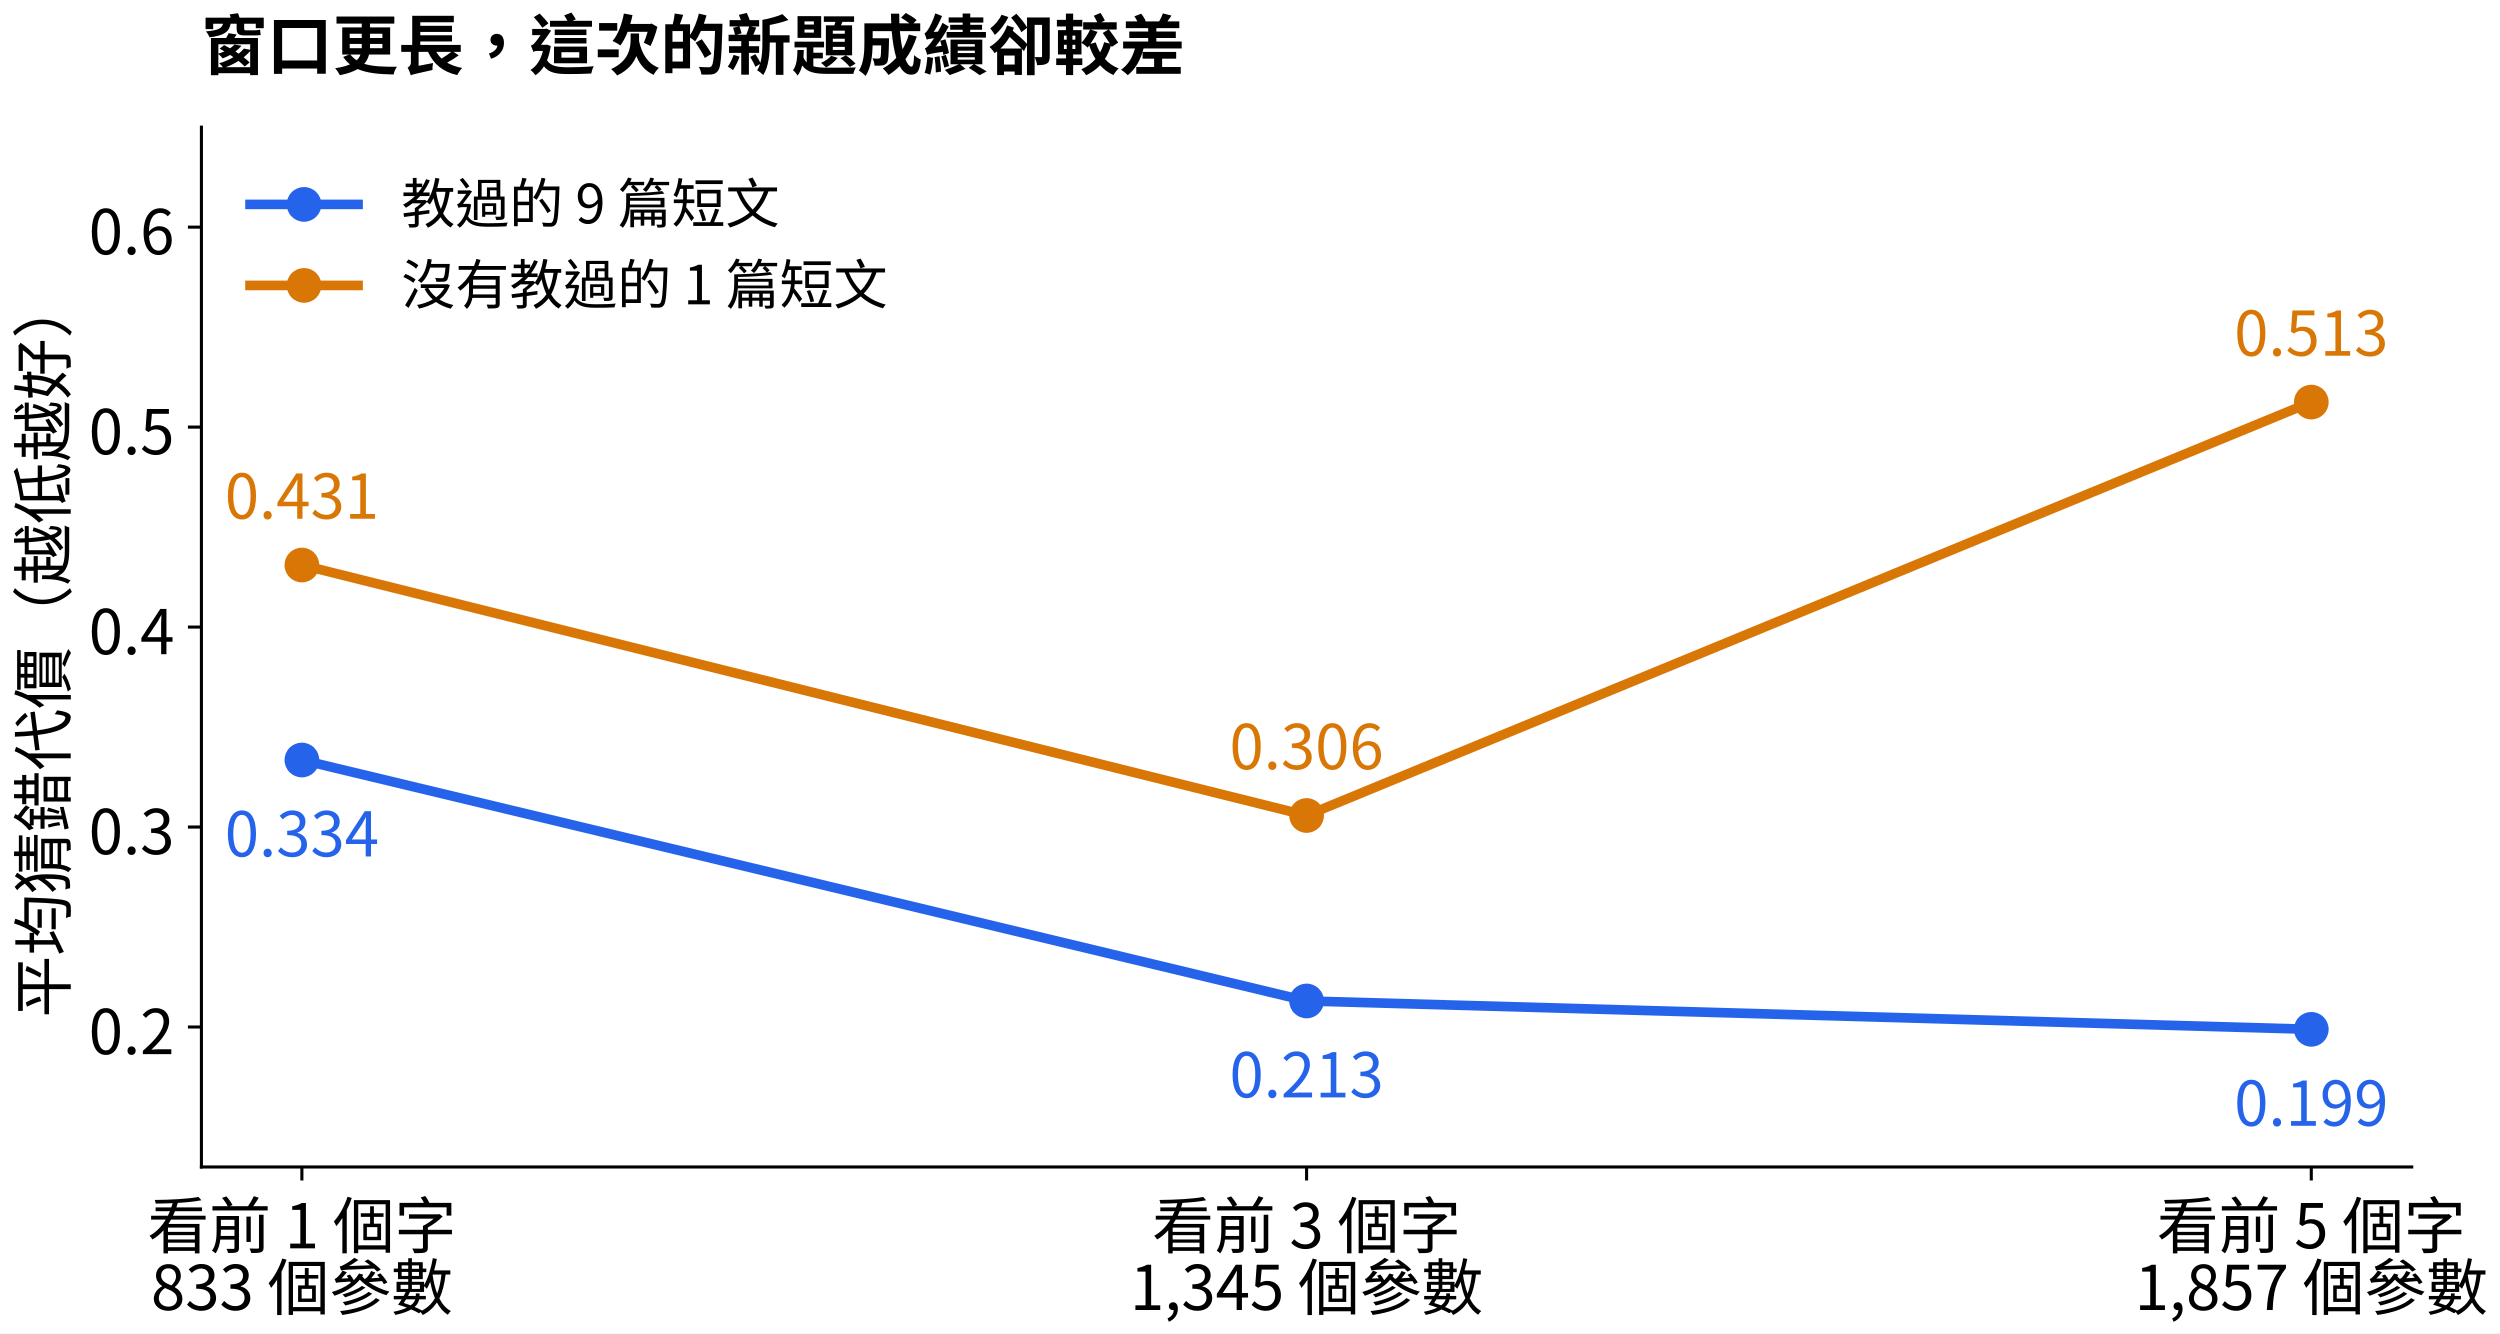
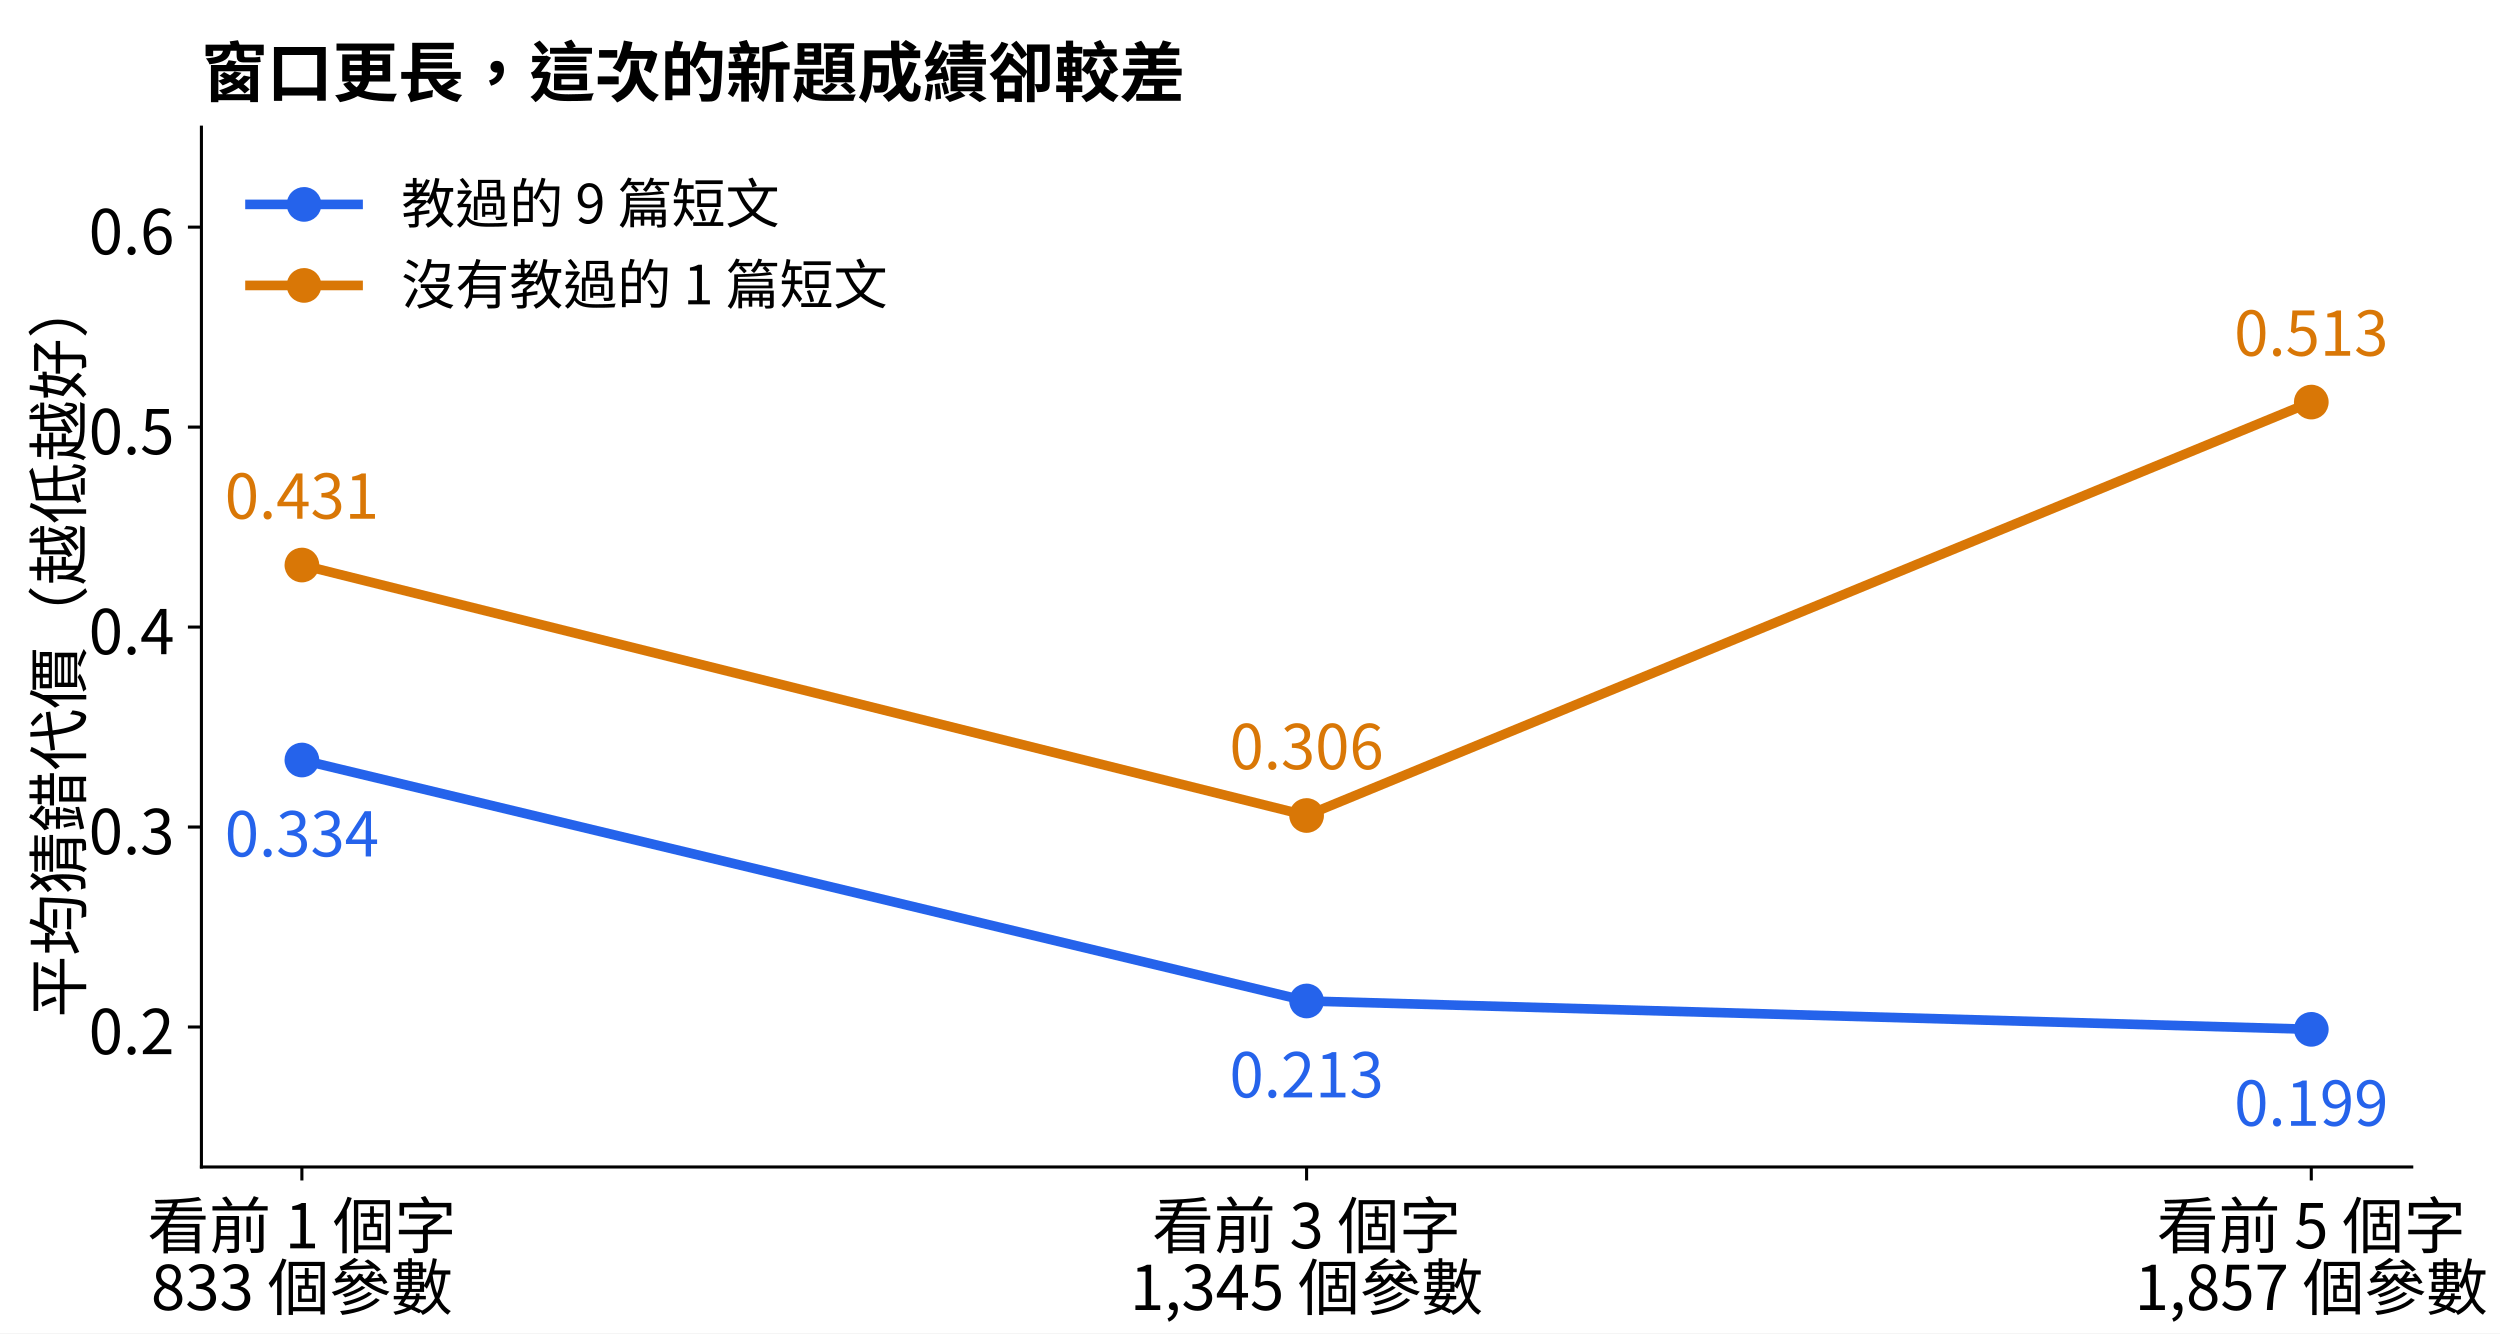
- <svg xmlns="http://www.w3.org/2000/svg" xmlns:xlink="http://www.w3.org/1999/xlink" width="648pt" height="345.6pt" viewBox="0 0 648 345.6" version="1.1">
+ <svg xmlns="http://www.w3.org/2000/svg" xmlns:xlink="http://www.w3.org/1999/xlink" viewBox="0 0 648 345.6" version="1.1" role="img" aria-labelledby="title desc">
  <defs>
    <style type="text/css">*{stroke-linejoin: round; stroke-linecap: butt}</style>
  </defs>
  <g id="figure_1">
    <g id="patch_1">
      <path d="M 0 345.6  L 648 345.6  L 648 0  L 0 0  z " style="fill: #ffffff" />
    </g>
    <g id="axes_1">
      <g id="patch_2">
        <path d="M 52.208 302.48  L 625.125 302.48  L 625.125 32.96  L 52.208 32.96  z " style="fill: #ffffff" />
      </g>
      <g id="matplotlib.axis_1">
        <g id="xtick_1">
          <g id="line2d_1">
            <defs>
              <path id="m0e5f11fe2d" d="M 0 0  L 0 3.5  " style="stroke: #000000; stroke-width: 0.8" />
            </defs>
            <g>
              <use xlink:href="#m0e5f11fe2d" x="78.249" y="302.48" style="stroke: #000000; stroke-width: 0.8" />
            </g>
          </g>
          <g id="text_1">
            <text style="font-size: 16px; font-family: 'Noto Sans CJK TC'" transform="translate(38.22445 323.5598)">看前 1 個字</text>
            <text style="font-size: 16px; font-family: 'Noto Sans CJK TC'" transform="translate(39.13696 339.5598)">833 個參數</text>
          </g>
        </g>
        <g id="xtick_2">
          <g id="line2d_2">
            <g>
              <use xlink:href="#m0e5f11fe2d" x="338.667" y="302.48" style="stroke: #000000; stroke-width: 0.8" />
            </g>
          </g>
          <g id="text_2">
            <text style="font-size: 16px; font-family: 'Noto Sans CJK TC'" transform="translate(298.6416 323.5598)">看前 3 個字</text>
            <text style="font-size: 16px; font-family: 'Noto Sans CJK TC'" transform="translate(292.8904 339.5598)">1,345 個參數</text>
          </g>
        </g>
        <g id="xtick_3">
          <g id="line2d_3">
            <g>
              <use xlink:href="#m0e5f11fe2d" x="599.084" y="302.48" style="stroke: #000000; stroke-width: 0.8" />
            </g>
          </g>
          <g id="text_3">
            <text style="font-size: 16px; font-family: 'Noto Sans CJK TC'" transform="translate(559.0588 323.5598)">看前 5 個字</text>
            <text style="font-size: 16px; font-family: 'Noto Sans CJK TC'" transform="translate(553.3075 339.5598)">1,857 個參數</text>
          </g>
        </g>
      </g>
      <g id="matplotlib.axis_2">
        <g id="ytick_1">
          <g id="line2d_4">
            <defs>
              <path id="m72f089a72d" d="M 0 0  L -3.5 0  " style="stroke: #000000; stroke-width: 0.8" />
            </defs>
            <g>
              <use xlink:href="#m72f089a72d" x="52.208" y="266.198" style="stroke: #000000; stroke-width: 0.8" />
            </g>
          </g>
          <g id="text_4">
            <text style="font-size: 16px; font-family: 'Noto Sans CJK TC'; text-anchor: end" x="45.208" y="273.238" transform="rotate(-0 45.20774 273.2383)">0.2</text>
          </g>
        </g>
        <g id="ytick_2">
          <g id="line2d_5">
            <g>
              <use xlink:href="#m72f089a72d" x="52.208" y="214.368" style="stroke: #000000; stroke-width: 0.8" />
            </g>
          </g>
          <g id="text_5">
            <text style="font-size: 16px; font-family: 'Noto Sans CJK TC'; text-anchor: end" x="45.208" y="221.408" transform="rotate(-0 45.20774 221.4076)">0.3</text>
          </g>
        </g>
        <g id="ytick_3">
          <g id="line2d_6">
            <g>
              <use xlink:href="#m72f089a72d" x="52.208" y="162.537" style="stroke: #000000; stroke-width: 0.8" />
            </g>
          </g>
          <g id="text_6">
            <text style="font-size: 16px; font-family: 'Noto Sans CJK TC'; text-anchor: end" x="45.208" y="169.577" transform="rotate(-0 45.20774 169.5769)">0.4</text>
          </g>
        </g>
        <g id="ytick_4">
          <g id="line2d_7">
            <g>
              <use xlink:href="#m72f089a72d" x="52.208" y="110.706" style="stroke: #000000; stroke-width: 0.8" />
            </g>
          </g>
          <g id="text_7">
            <text style="font-size: 16px; font-family: 'Noto Sans CJK TC'; text-anchor: end" x="45.208" y="117.746" transform="rotate(-0 45.20774 117.7463)">0.5</text>
          </g>
        </g>
        <g id="ytick_5">
          <g id="line2d_8">
            <g>
              <use xlink:href="#m72f089a72d" x="52.208" y="58.876" style="stroke: #000000; stroke-width: 0.8" />
            </g>
          </g>
          <g id="text_8">
            <text style="font-size: 16px; font-family: 'Noto Sans CJK TC'; text-anchor: end" x="45.208" y="65.916" transform="rotate(-0 45.20774 65.91558)">0.6</text>
          </g>
        </g>
        <g id="text_9">
-           <text style="font-size: 16px; font-family: 'Noto Sans CJK TC'; text-anchor: middle" x="17.08" y="167.72" transform="rotate(-90 17.08024 167.72)">平均猜錯代價（越低越好）</text>
+           <text style="font-size: 16px; font-family: 'Noto Sans CJK TC'; text-anchor: middle" x="21.08" y="167.72" transform="rotate(-90 21.08024 167.72)">平均猜錯代價（越低越好）</text>
        </g>
      </g>
      <g id="line2d_9">
        <path d="M 78.249 196.995  L 338.667 259.451  L 599.084 266.804  " clip-path="url(#pb083b5e771)" style="fill: none; stroke: #2563eb; stroke-width: 2.5; stroke-linecap: square" />
        <defs>
          <path id="m34835479e6" d="M 0 4  C 1.061 4 2.078 3.579 2.828 2.828  C 3.579 2.078 4 1.061 4 0  C 4 -1.061 3.579 -2.078 2.828 -2.828  C 2.078 -3.579 1.061 -4 0 -4  C -1.061 -4 -2.078 -3.579 -2.828 -2.828  C -3.579 -2.078 -4 -1.061 -4 0  C -4 1.061 -3.579 2.078 -2.828 2.828  C -2.078 3.579 -1.061 4 0 4  z " style="stroke: #2563eb" />
        </defs>
        <g clip-path="url(#pb083b5e771)">
          <use xlink:href="#m34835479e6" x="78.249" y="196.995" style="fill: #2563eb; stroke: #2563eb" />
          <use xlink:href="#m34835479e6" x="338.667" y="259.451" style="fill: #2563eb; stroke: #2563eb" />
          <use xlink:href="#m34835479e6" x="599.084" y="266.804" style="fill: #2563eb; stroke: #2563eb" />
        </g>
      </g>
      <g id="line2d_10">
        <path d="M 78.249 146.456  L 338.667 211.377  L 599.084 104.217  " clip-path="url(#pb083b5e771)" style="fill: none; stroke: #d97706; stroke-width: 2.5; stroke-linecap: square" />
        <defs>
          <path id="me5146488ab" d="M 0 4  C 1.061 4 2.078 3.579 2.828 2.828  C 3.579 2.078 4 1.061 4 0  C 4 -1.061 3.579 -2.078 2.828 -2.828  C 2.078 -3.579 1.061 -4 0 -4  C -1.061 -4 -2.078 -3.579 -2.828 -2.828  C -3.579 -2.078 -4 -1.061 -4 0  C -4 1.061 -3.579 2.078 -2.828 2.828  C -2.078 3.579 -1.061 4 0 4  z " style="stroke: #d97706" />
        </defs>
        <g clip-path="url(#pb083b5e771)">
          <use xlink:href="#me5146488ab" x="78.249" y="146.456" style="fill: #d97706; stroke: #d97706" />
          <use xlink:href="#me5146488ab" x="338.667" y="211.377" style="fill: #d97706; stroke: #d97706" />
          <use xlink:href="#me5146488ab" x="599.084" y="104.217" style="fill: #d97706; stroke: #d97706" />
        </g>
      </g>
      <g id="patch_3">
        <path d="M 52.208 302.48  L 52.208 32.96  " style="fill: none; stroke: #000000; stroke-width: 0.8; stroke-linejoin: miter; stroke-linecap: square" />
      </g>
      <g id="patch_4">
        <path d="M 52.208 302.48  L 625.125 302.48  " style="fill: none; stroke: #000000; stroke-width: 0.8; stroke-linejoin: miter; stroke-linecap: square" />
      </g>
      <g id="text_10">
        <text style="font-size: 16px; font-family: 'Noto Sans CJK TC'; text-anchor: middle; fill: #2563eb" x="78.249" y="221.995" transform="rotate(-0 78.24945 221.995)">0.334</text>
      </g>
      <g id="text_11">
        <text style="font-size: 16px; font-family: 'Noto Sans CJK TC'; text-anchor: middle; fill: #2563eb" x="338.667" y="284.451" transform="rotate(-0 338.6666 284.4513)">0.213</text>
      </g>
      <g id="text_12">
        <text style="font-size: 16px; font-family: 'Noto Sans CJK TC'; text-anchor: middle; fill: #2563eb" x="599.084" y="291.804" transform="rotate(-0 599.0838 291.8044)">0.199</text>
      </g>
      <g id="text_13">
        <text style="font-size: 16px; font-family: 'Noto Sans CJK TC'; text-anchor: middle; fill: #d97706" x="78.249" y="134.456" transform="rotate(-0 78.24945 134.456)">0.431</text>
      </g>
      <g id="text_14">
        <text style="font-size: 16px; font-family: 'Noto Sans CJK TC'; text-anchor: middle; fill: #d97706" x="338.667" y="199.377" transform="rotate(-0 338.6666 199.3772)">0.306</text>
      </g>
      <g id="text_15">
        <text style="font-size: 16px; font-family: 'Noto Sans CJK TC'; text-anchor: middle; fill: #d97706" x="599.084" y="92.217" transform="rotate(-0 599.0838 92.21711)">0.513</text>
      </g>
      <g id="text_16">
-         <text style="font-weight: 700; font-size: 17px; font-family: 'Noto Sans CJK TC'; text-anchor: start" x="52.208" y="17.96" transform="rotate(-0 52.20774 17.96024)">窗口更長，這次的新題成績卻較差</text>
+         <text style="font-weight: 700; font-size: 17px; font-family: 'Noto Sans CJK TC'; text-anchor: start" x="52.208" y="24.96">窗口更長，這次的新題成績卻較差</text>
      </g>
      <g id="legend_1">
        <g id="line2d_11">
          <path d="M 64.808 52.98  L 78.808 52.98  L 92.808 52.98  " style="fill: none; stroke: #2563eb; stroke-width: 2.5; stroke-linecap: square" />
          <g>
            <use xlink:href="#m34835479e6" x="78.808" y="52.98" style="fill: #2563eb; stroke: #2563eb" />
          </g>
        </g>
        <g id="text_17">
          <text style="font-size: 14px; font-family: 'Noto Sans CJK TC'; text-anchor: start" x="104.008" y="57.88" transform="rotate(-0 104.0077 57.88024)">教過的 9 篇短文</text>
        </g>
        <g id="line2d_12">
          <path d="M 64.808 73.98  L 78.808 73.98  L 92.808 73.98  " style="fill: none; stroke: #d97706; stroke-width: 2.5; stroke-linecap: square" />
          <g>
            <use xlink:href="#me5146488ab" x="78.808" y="73.98" style="fill: #d97706; stroke: #d97706" />
          </g>
        </g>
        <g id="text_18">
          <text style="font-size: 14px; font-family: 'Noto Sans CJK TC'; text-anchor: start" x="104.008" y="78.88" transform="rotate(-0 104.0077 78.88024)">沒有教過的 1 篇短文</text>
        </g>
      </g>
    </g>
  </g>
  <defs>
    <clipPath id="pb083b5e771">
      <rect x="52.208" y="32.96" width="572.918" height="269.52" />
    </clipPath>
  </defs>
</svg>
